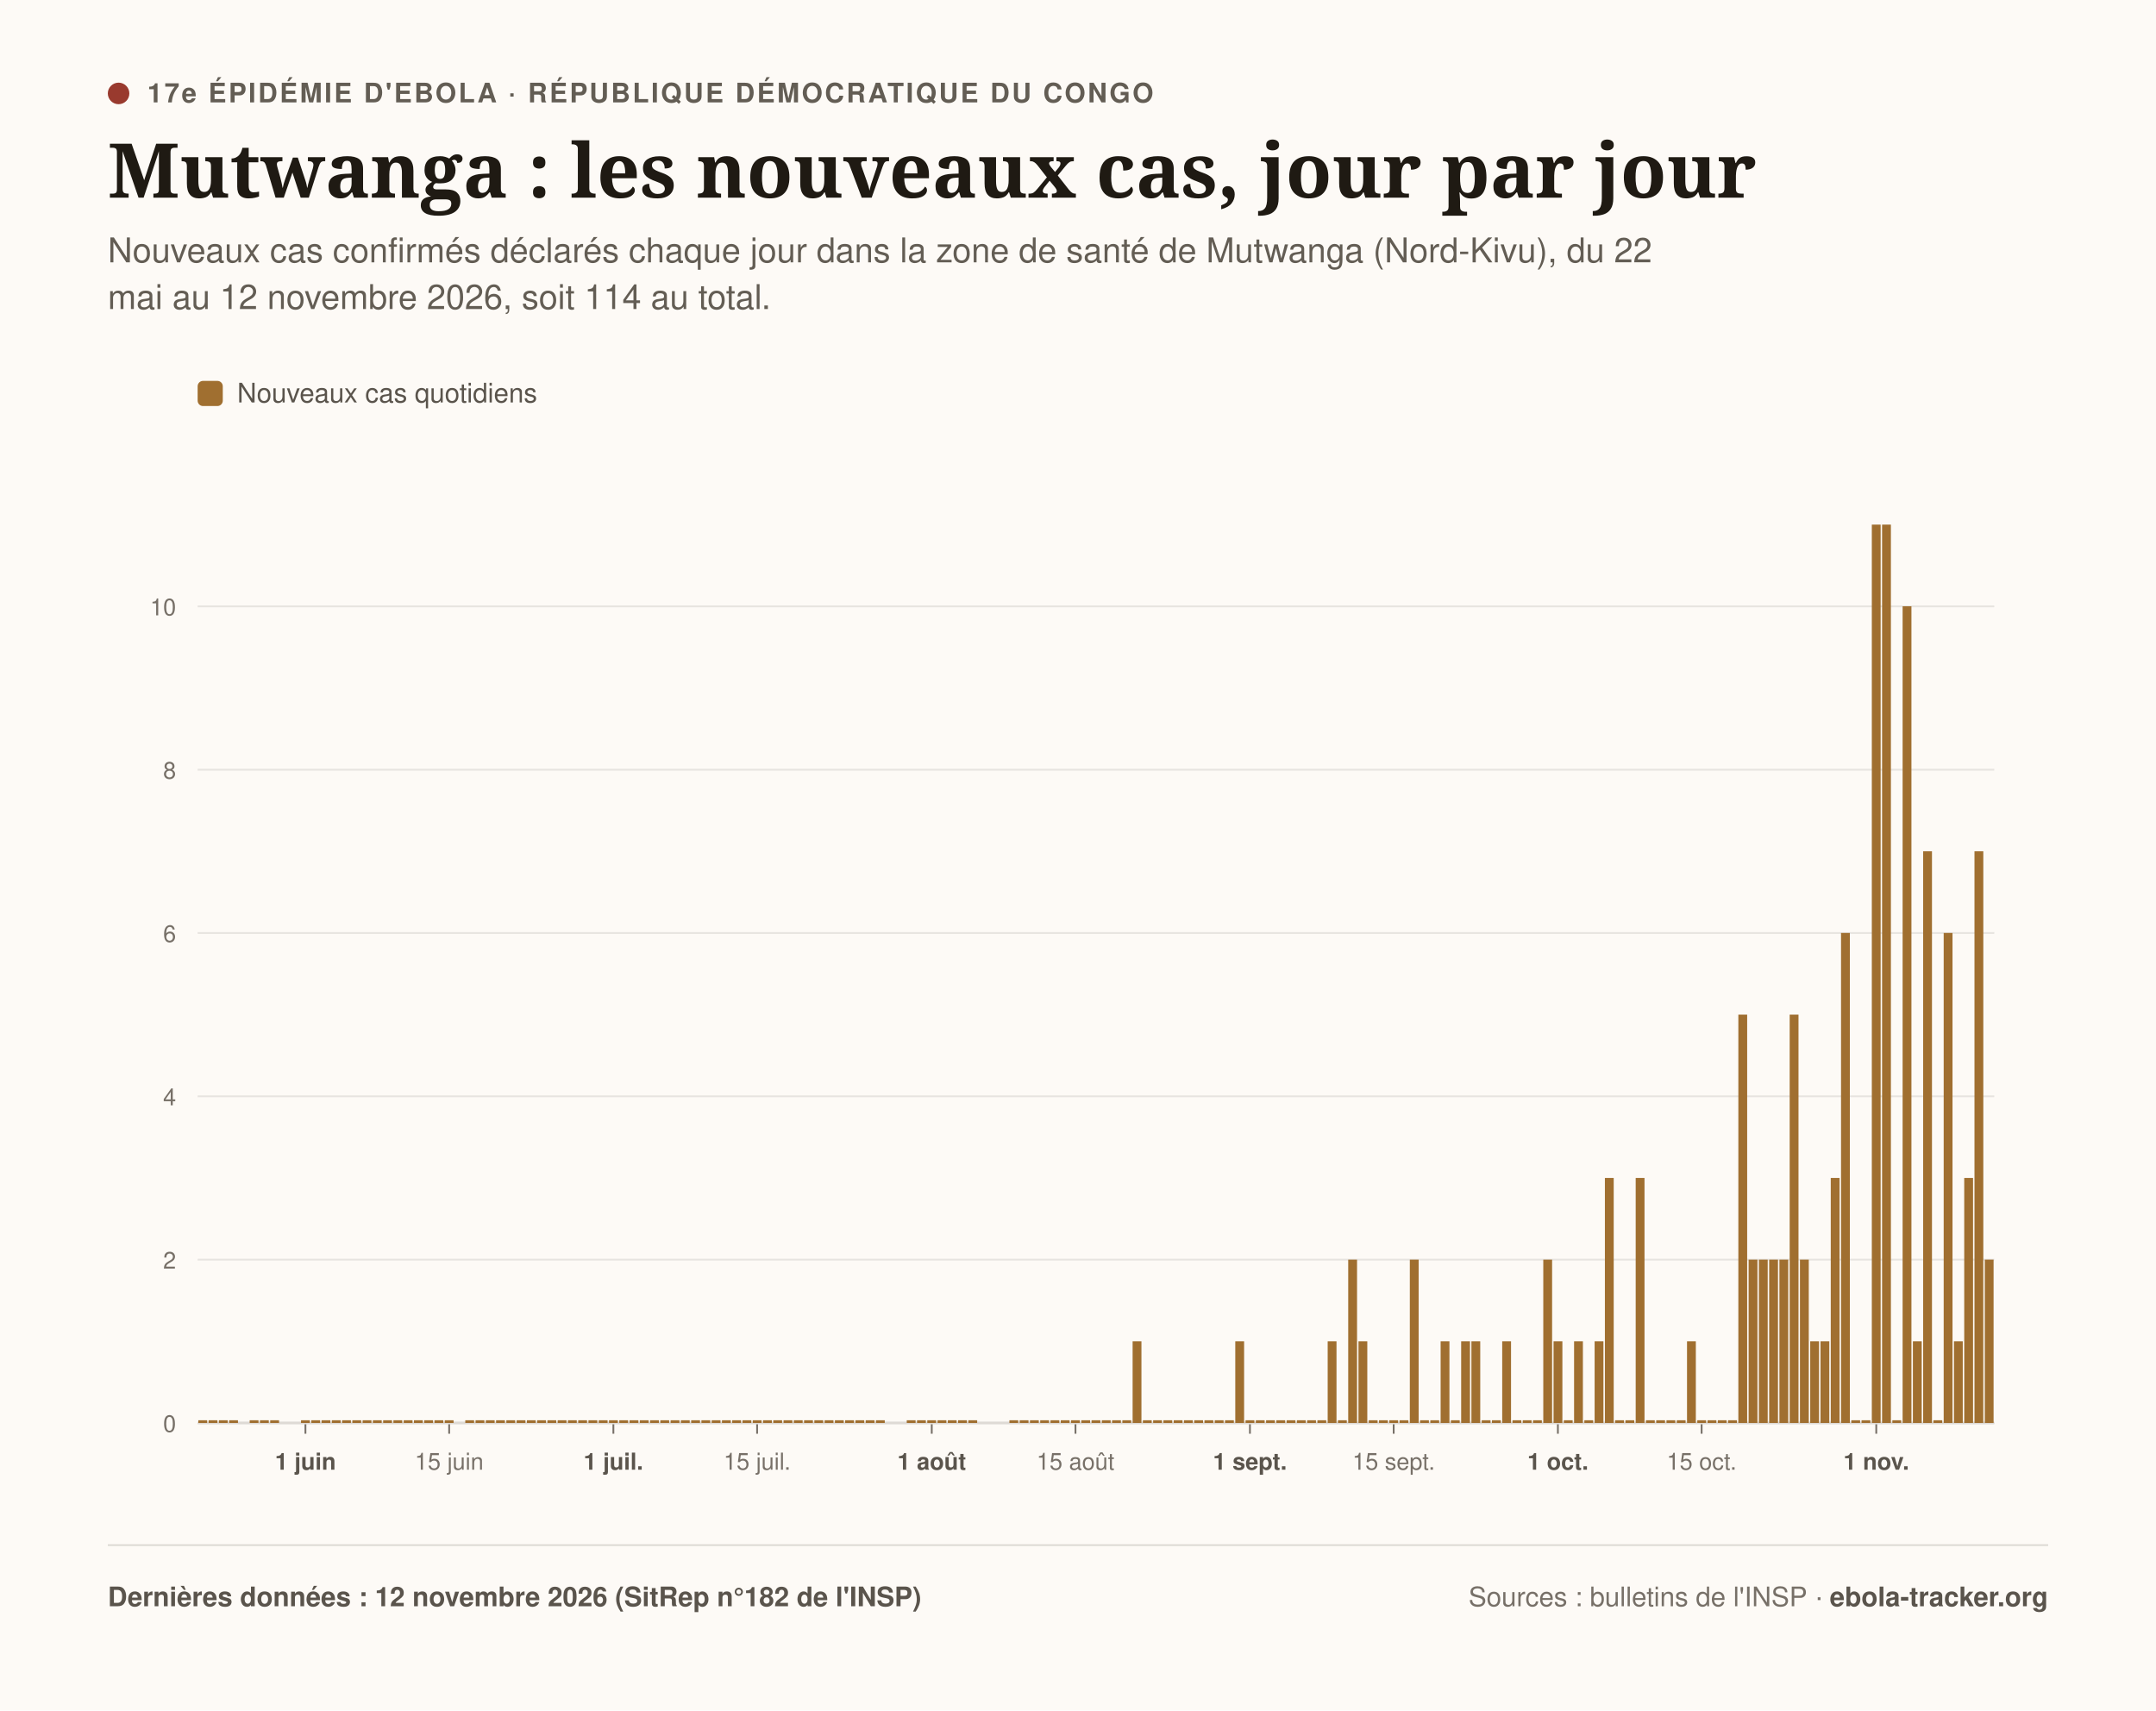
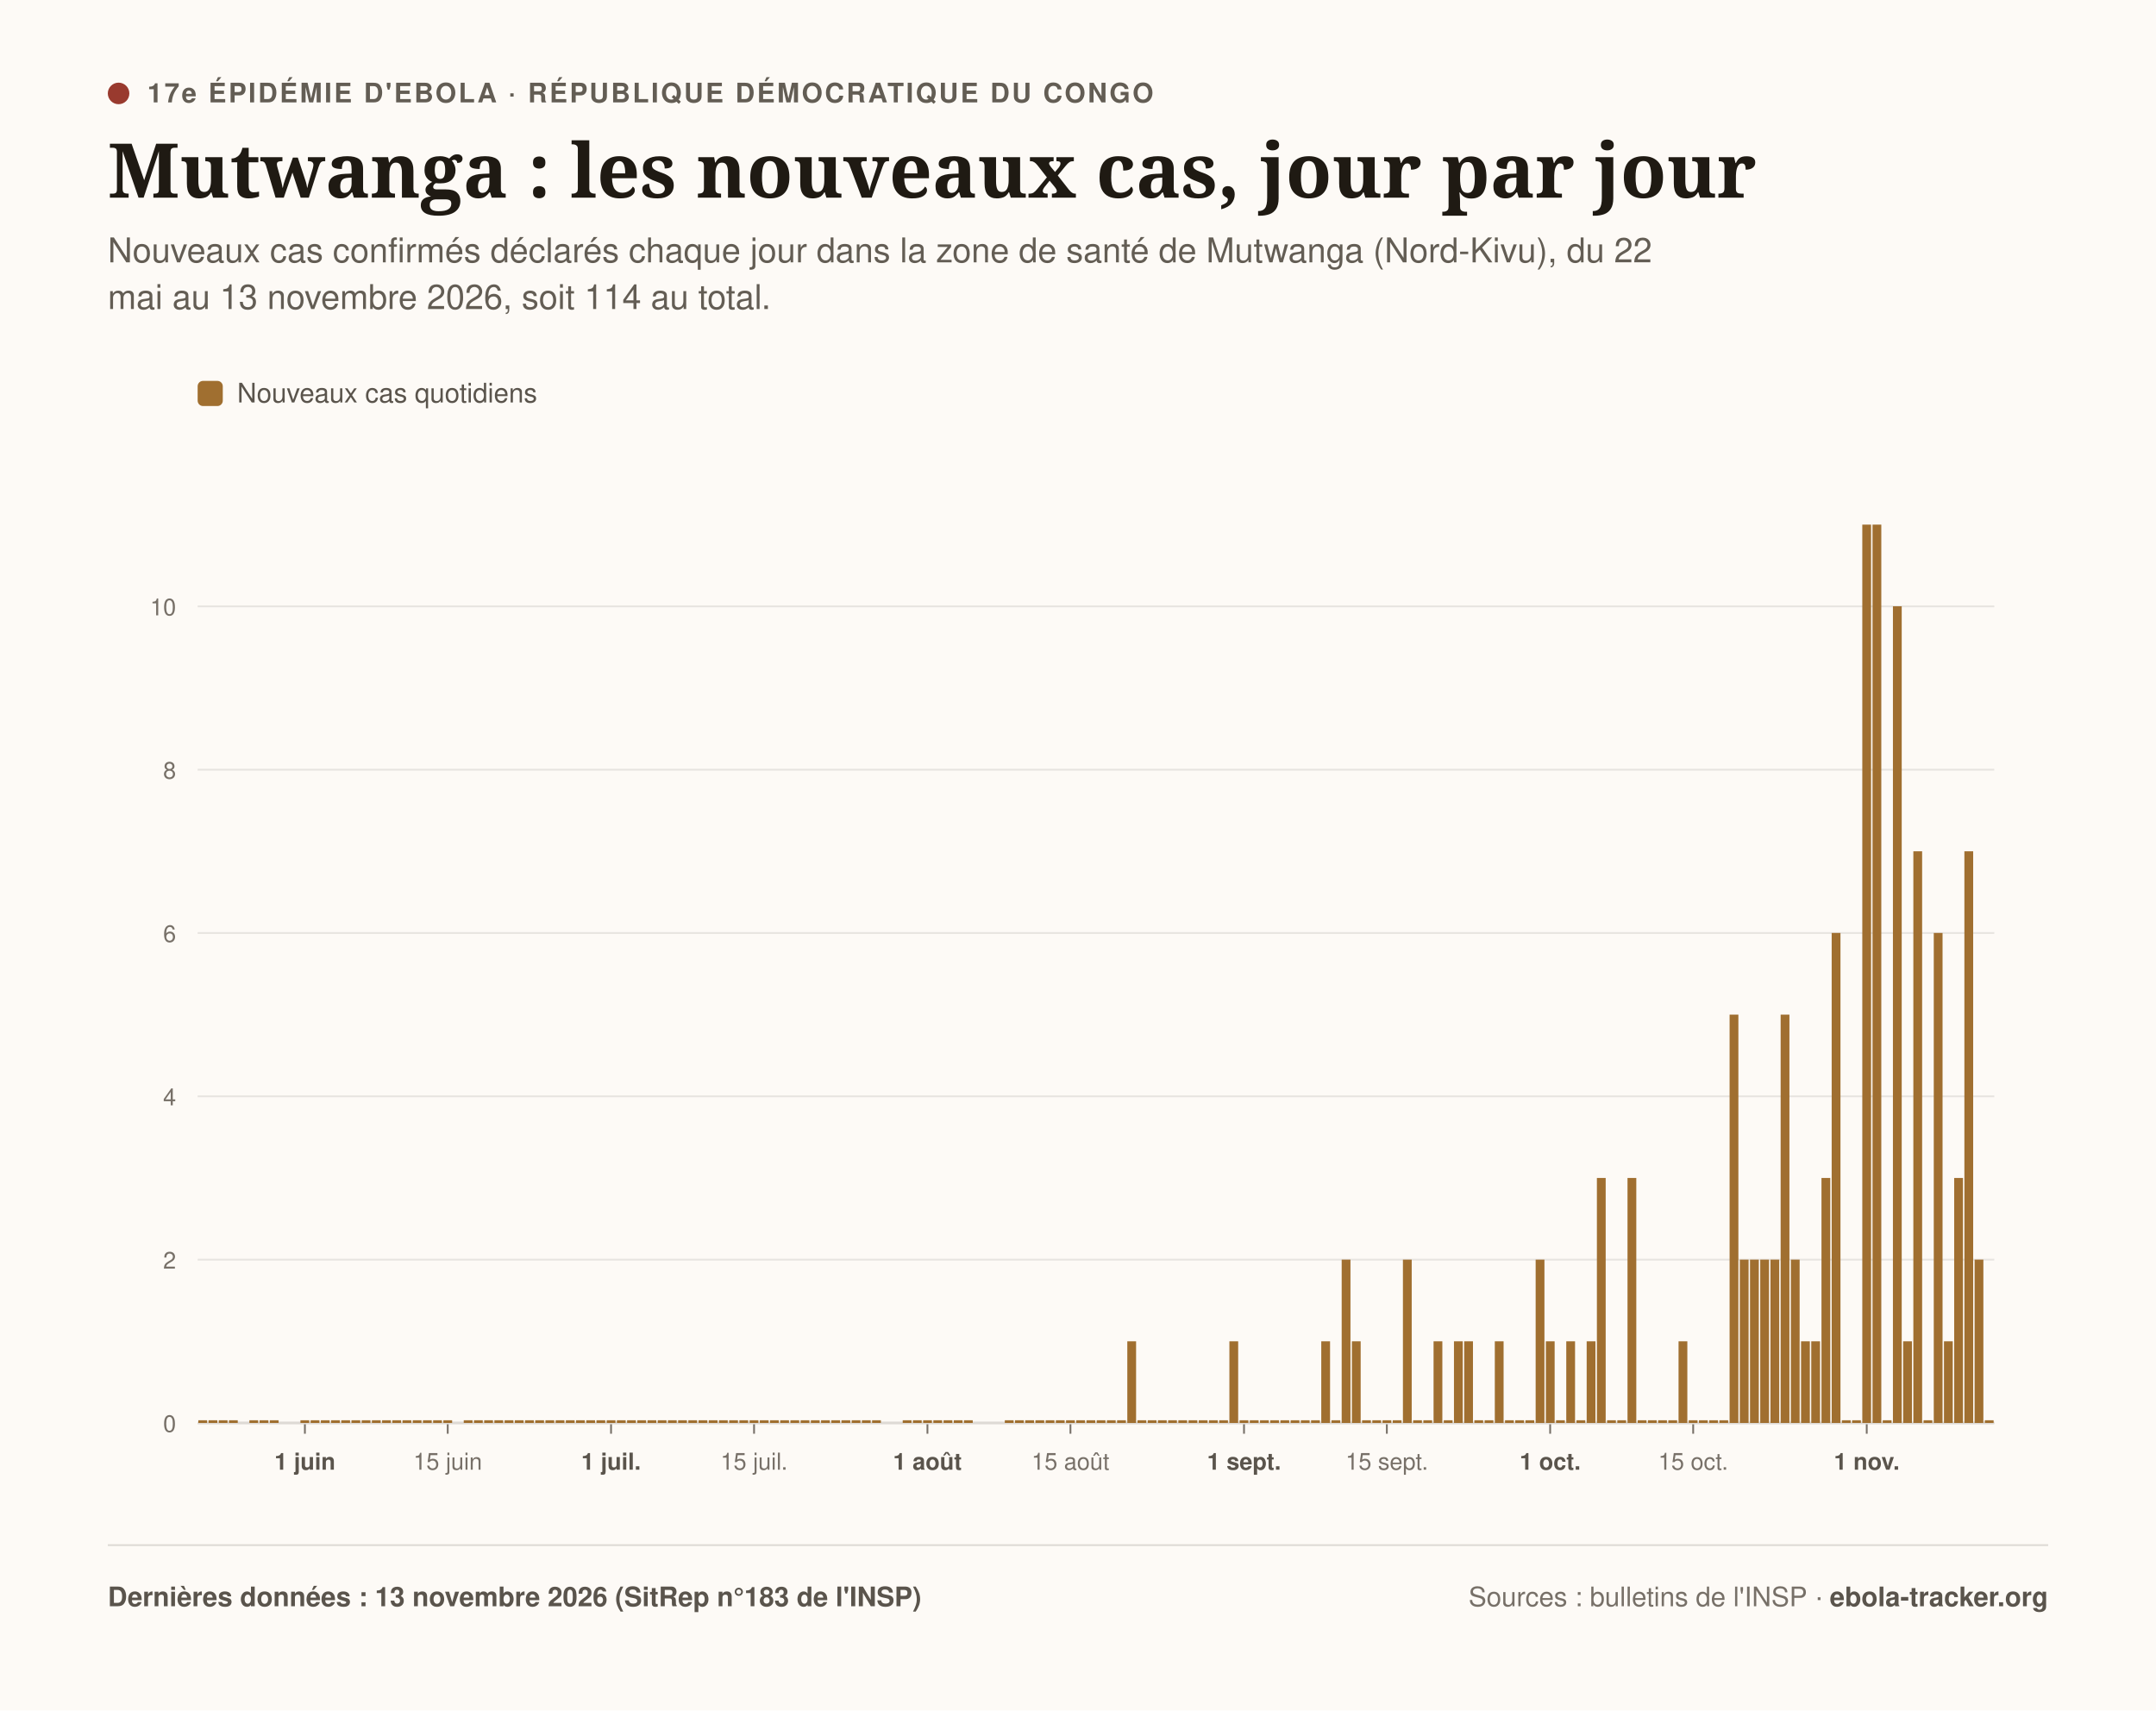
- <svg xmlns="http://www.w3.org/2000/svg" viewBox="0 0 1200 952" role="img" aria-label="Mutwanga : les nouveaux cas, jour par jour. Nouveaux cas confirmés déclarés chaque jour dans la zone de santé de Mutwanga (Nord-Kivu), du 22 mai au 12 novembre 2026, soit 114 au total.">
+ <svg xmlns="http://www.w3.org/2000/svg" viewBox="0 0 1200 952" role="img" aria-label="Mutwanga : les nouveaux cas, jour par jour. Nouveaux cas confirmés déclarés chaque jour dans la zone de santé de Mutwanga (Nord-Kivu), du 22 mai au 13 novembre 2026, soit 114 au total.">
  <rect width="1200" height="952" fill="#FDFAF6" />
  <circle cx="66" cy="52" r="6" fill="#993A2E" />
  <text x="82.0" y="57.0" font-family="'Public Sans',Helvetica,Arial,sans-serif" font-size="15" font-weight="700" fill="#635D54" text-anchor="start" letter-spacing=".08em">17e ÉPIDÉMIE D'EBOLA · RÉPUBLIQUE DÉMOCRATIQUE DU CONGO</text>
  <text x="60.0" y="110.0" font-family="'Source Serif 4',Georgia,serif" font-size="42" font-weight="600" fill="#1F1A13" text-anchor="start">Mutwanga : les nouveaux cas, jour par jour</text>
  <text x="60.0" y="146.0" font-family="'Public Sans',Helvetica,Arial,sans-serif" font-size="19" font-weight="400" fill="#635D54" text-anchor="start">Nouveaux cas confirmés déclarés chaque jour dans la zone de santé de Mutwanga (Nord-Kivu), du 22</text>
-   <text x="60.0" y="172.0" font-family="'Public Sans',Helvetica,Arial,sans-serif" font-size="19" font-weight="400" fill="#635D54" text-anchor="start">mai au 12 novembre 2026, soit 114 au total.</text>
+   <text x="60.0" y="172.0" font-family="'Public Sans',Helvetica,Arial,sans-serif" font-size="19" font-weight="400" fill="#635D54" text-anchor="start">mai au 13 novembre 2026, soit 114 au total.</text>
  <rect x="110" y="212" width="14" height="14" rx="3" fill="#A06F30" />
  <text x="132.0" y="224.0" font-family="'Public Sans',Helvetica,Arial,sans-serif" font-size="15" font-weight="400" fill="#5A544C" text-anchor="start">Nouveaux cas quotidiens</text>
  <line x1="110" x2="1110" y1="792.0" y2="792.0" stroke="#E7E4E0" />
  <text x="98.0" y="797.0" font-family="'Public Sans',Helvetica,Arial,sans-serif" font-size="13" font-weight="400" fill="#777068" text-anchor="end">0</text>
  <line x1="110" x2="1110" y1="701.1" y2="701.1" stroke="#E7E4E0" />
  <text x="98.0" y="706.1" font-family="'Public Sans',Helvetica,Arial,sans-serif" font-size="13" font-weight="400" fill="#777068" text-anchor="end">2</text>
  <line x1="110" x2="1110" y1="610.2" y2="610.2" stroke="#E7E4E0" />
  <text x="98.0" y="615.2" font-family="'Public Sans',Helvetica,Arial,sans-serif" font-size="13" font-weight="400" fill="#777068" text-anchor="end">4</text>
  <line x1="110" x2="1110" y1="519.3" y2="519.3" stroke="#E7E4E0" />
  <text x="98.0" y="524.3" font-family="'Public Sans',Helvetica,Arial,sans-serif" font-size="13" font-weight="400" fill="#777068" text-anchor="end">6</text>
  <line x1="110" x2="1110" y1="428.4" y2="428.4" stroke="#E7E4E0" />
  <text x="98.0" y="433.4" font-family="'Public Sans',Helvetica,Arial,sans-serif" font-size="13" font-weight="400" fill="#777068" text-anchor="end">8</text>
  <line x1="110" x2="1110" y1="337.5" y2="337.5" stroke="#E7E4E0" />
  <text x="98.0" y="342.5" font-family="'Public Sans',Helvetica,Arial,sans-serif" font-size="13" font-weight="400" fill="#777068" text-anchor="end">10</text>
-   <line x1="170.0" x2="170.0" y1="792" y2="798" stroke="#777068" />
-   <text x="170.0" y="818.0" font-family="'Public Sans',Helvetica,Arial,sans-serif" font-size="13" font-weight="600" fill="#5A544C" text-anchor="middle">1 juin</text>
-   <line x1="250.0" x2="250.0" y1="792" y2="798" stroke="#777068" />
-   <text x="250.0" y="818.0" font-family="'Public Sans',Helvetica,Arial,sans-serif" font-size="13" font-weight="400" fill="#777068" text-anchor="middle">15 juin</text>
-   <line x1="341.4" x2="341.4" y1="792" y2="798" stroke="#777068" />
-   <text x="341.4" y="818.0" font-family="'Public Sans',Helvetica,Arial,sans-serif" font-size="13" font-weight="600" fill="#5A544C" text-anchor="middle">1 juil.</text>
-   <line x1="421.4" x2="421.4" y1="792" y2="798" stroke="#777068" />
-   <text x="421.4" y="818.0" font-family="'Public Sans',Helvetica,Arial,sans-serif" font-size="13" font-weight="400" fill="#777068" text-anchor="middle">15 juil.</text>
-   <line x1="518.6" x2="518.6" y1="792" y2="798" stroke="#777068" />
-   <text x="518.6" y="818.0" font-family="'Public Sans',Helvetica,Arial,sans-serif" font-size="13" font-weight="600" fill="#5A544C" text-anchor="middle">1 août</text>
-   <line x1="598.6" x2="598.6" y1="792" y2="798" stroke="#777068" />
-   <text x="598.6" y="818.0" font-family="'Public Sans',Helvetica,Arial,sans-serif" font-size="13" font-weight="400" fill="#777068" text-anchor="middle">15 août</text>
-   <line x1="695.7" x2="695.7" y1="792" y2="798" stroke="#777068" />
-   <text x="695.7" y="818.0" font-family="'Public Sans',Helvetica,Arial,sans-serif" font-size="13" font-weight="600" fill="#5A544C" text-anchor="middle">1 sept.</text>
-   <line x1="775.7" x2="775.7" y1="792" y2="798" stroke="#777068" />
-   <text x="775.7" y="818.0" font-family="'Public Sans',Helvetica,Arial,sans-serif" font-size="13" font-weight="400" fill="#777068" text-anchor="middle">15 sept.</text>
-   <line x1="867.1" x2="867.1" y1="792" y2="798" stroke="#777068" />
-   <text x="867.1" y="818.0" font-family="'Public Sans',Helvetica,Arial,sans-serif" font-size="13" font-weight="600" fill="#5A544C" text-anchor="middle">1 oct.</text>
-   <line x1="947.1" x2="947.1" y1="792" y2="798" stroke="#777068" />
-   <text x="947.1" y="818.0" font-family="'Public Sans',Helvetica,Arial,sans-serif" font-size="13" font-weight="400" fill="#777068" text-anchor="middle">15 oct.</text>
-   <line x1="1044.3" x2="1044.3" y1="792" y2="798" stroke="#777068" />
-   <text x="1044.3" y="818.0" font-family="'Public Sans',Helvetica,Arial,sans-serif" font-size="13" font-weight="600" fill="#5A544C" text-anchor="middle">1 nov.</text>
+   <line x1="169.7" x2="169.7" y1="792" y2="798" stroke="#777068" />
+   <text x="169.7" y="818.0" font-family="'Public Sans',Helvetica,Arial,sans-serif" font-size="13" font-weight="600" fill="#5A544C" text-anchor="middle">1 juin</text>
+   <line x1="249.2" x2="249.2" y1="792" y2="798" stroke="#777068" />
+   <text x="249.2" y="818.0" font-family="'Public Sans',Helvetica,Arial,sans-serif" font-size="13" font-weight="400" fill="#777068" text-anchor="middle">15 juin</text>
+   <line x1="340.1" x2="340.1" y1="792" y2="798" stroke="#777068" />
+   <text x="340.1" y="818.0" font-family="'Public Sans',Helvetica,Arial,sans-serif" font-size="13" font-weight="600" fill="#5A544C" text-anchor="middle">1 juil.</text>
+   <line x1="419.7" x2="419.7" y1="792" y2="798" stroke="#777068" />
+   <text x="419.7" y="818.0" font-family="'Public Sans',Helvetica,Arial,sans-serif" font-size="13" font-weight="400" fill="#777068" text-anchor="middle">15 juil.</text>
+   <line x1="516.2" x2="516.2" y1="792" y2="798" stroke="#777068" />
+   <text x="516.2" y="818.0" font-family="'Public Sans',Helvetica,Arial,sans-serif" font-size="13" font-weight="600" fill="#5A544C" text-anchor="middle">1 août</text>
+   <line x1="595.8" x2="595.8" y1="792" y2="798" stroke="#777068" />
+   <text x="595.8" y="818.0" font-family="'Public Sans',Helvetica,Arial,sans-serif" font-size="13" font-weight="400" fill="#777068" text-anchor="middle">15 août</text>
+   <line x1="692.4" x2="692.4" y1="792" y2="798" stroke="#777068" />
+   <text x="692.4" y="818.0" font-family="'Public Sans',Helvetica,Arial,sans-serif" font-size="13" font-weight="600" fill="#5A544C" text-anchor="middle">1 sept.</text>
+   <line x1="771.9" x2="771.9" y1="792" y2="798" stroke="#777068" />
+   <text x="771.9" y="818.0" font-family="'Public Sans',Helvetica,Arial,sans-serif" font-size="13" font-weight="400" fill="#777068" text-anchor="middle">15 sept.</text>
+   <line x1="862.8" x2="862.8" y1="792" y2="798" stroke="#777068" />
+   <text x="862.8" y="818.0" font-family="'Public Sans',Helvetica,Arial,sans-serif" font-size="13" font-weight="600" fill="#5A544C" text-anchor="middle">1 oct.</text>
+   <line x1="942.4" x2="942.4" y1="792" y2="798" stroke="#777068" />
+   <text x="942.4" y="818.0" font-family="'Public Sans',Helvetica,Arial,sans-serif" font-size="13" font-weight="400" fill="#777068" text-anchor="middle">15 oct.</text>
+   <line x1="1039.0" x2="1039.0" y1="792" y2="798" stroke="#777068" />
+   <text x="1039.0" y="818.0" font-family="'Public Sans',Helvetica,Arial,sans-serif" font-size="13" font-weight="600" fill="#5A544C" text-anchor="middle">1 nov.</text>
  <line x1="110" x2="1110" y1="792" y2="792" stroke="#DEDAD5" stroke-width="1.5" />
-   <rect x="110.40" y="790.50" width="4.91" height="1.50" fill="#A06F30" />
-   <rect x="116.11" y="790.50" width="4.91" height="1.50" fill="#A06F30" />
-   <rect x="121.83" y="790.50" width="4.91" height="1.50" fill="#A06F30" />
-   <rect x="127.54" y="790.50" width="4.91" height="1.50" fill="#A06F30" />
-   <rect x="138.97" y="790.50" width="4.91" height="1.50" fill="#A06F30" />
-   <rect x="144.69" y="790.50" width="4.91" height="1.50" fill="#A06F30" />
-   <rect x="150.40" y="790.50" width="4.91" height="1.50" fill="#A06F30" />
-   <rect x="167.54" y="790.50" width="4.91" height="1.50" fill="#A06F30" />
-   <rect x="173.26" y="790.50" width="4.91" height="1.50" fill="#A06F30" />
-   <rect x="178.97" y="790.50" width="4.91" height="1.50" fill="#A06F30" />
-   <rect x="184.69" y="790.50" width="4.91" height="1.50" fill="#A06F30" />
-   <rect x="190.40" y="790.50" width="4.91" height="1.50" fill="#A06F30" />
-   <rect x="196.11" y="790.50" width="4.91" height="1.50" fill="#A06F30" />
-   <rect x="201.83" y="790.50" width="4.91" height="1.50" fill="#A06F30" />
-   <rect x="207.54" y="790.50" width="4.91" height="1.50" fill="#A06F30" />
-   <rect x="213.26" y="790.50" width="4.91" height="1.50" fill="#A06F30" />
-   <rect x="218.97" y="790.50" width="4.91" height="1.50" fill="#A06F30" />
-   <rect x="224.69" y="790.50" width="4.91" height="1.50" fill="#A06F30" />
-   <rect x="230.40" y="790.50" width="4.91" height="1.50" fill="#A06F30" />
-   <rect x="236.11" y="790.50" width="4.91" height="1.50" fill="#A06F30" />
-   <rect x="241.83" y="790.50" width="4.91" height="1.50" fill="#A06F30" />
-   <rect x="247.54" y="790.50" width="4.91" height="1.50" fill="#A06F30" />
-   <rect x="258.97" y="790.50" width="4.91" height="1.50" fill="#A06F30" />
-   <rect x="264.69" y="790.50" width="4.91" height="1.50" fill="#A06F30" />
-   <rect x="270.40" y="790.50" width="4.91" height="1.50" fill="#A06F30" />
-   <rect x="276.11" y="790.50" width="4.91" height="1.50" fill="#A06F30" />
-   <rect x="281.83" y="790.50" width="4.91" height="1.50" fill="#A06F30" />
-   <rect x="287.54" y="790.50" width="4.91" height="1.50" fill="#A06F30" />
-   <rect x="293.26" y="790.50" width="4.91" height="1.50" fill="#A06F30" />
-   <rect x="298.97" y="790.50" width="4.91" height="1.50" fill="#A06F30" />
-   <rect x="304.69" y="790.50" width="4.91" height="1.50" fill="#A06F30" />
-   <rect x="310.40" y="790.50" width="4.91" height="1.50" fill="#A06F30" />
-   <rect x="316.11" y="790.50" width="4.91" height="1.50" fill="#A06F30" />
-   <rect x="321.83" y="790.50" width="4.91" height="1.50" fill="#A06F30" />
-   <rect x="327.54" y="790.50" width="4.91" height="1.50" fill="#A06F30" />
-   <rect x="333.26" y="790.50" width="4.91" height="1.50" fill="#A06F30" />
-   <rect x="338.97" y="790.50" width="4.91" height="1.50" fill="#A06F30" />
-   <rect x="344.69" y="790.50" width="4.91" height="1.50" fill="#A06F30" />
-   <rect x="350.40" y="790.50" width="4.91" height="1.50" fill="#A06F30" />
-   <rect x="356.11" y="790.50" width="4.91" height="1.50" fill="#A06F30" />
-   <rect x="361.83" y="790.50" width="4.91" height="1.50" fill="#A06F30" />
-   <rect x="367.54" y="790.50" width="4.91" height="1.50" fill="#A06F30" />
-   <rect x="373.26" y="790.50" width="4.91" height="1.50" fill="#A06F30" />
-   <rect x="378.97" y="790.50" width="4.91" height="1.50" fill="#A06F30" />
-   <rect x="384.69" y="790.50" width="4.91" height="1.50" fill="#A06F30" />
-   <rect x="390.40" y="790.50" width="4.91" height="1.50" fill="#A06F30" />
-   <rect x="396.11" y="790.50" width="4.91" height="1.50" fill="#A06F30" />
-   <rect x="401.83" y="790.50" width="4.91" height="1.50" fill="#A06F30" />
-   <rect x="407.54" y="790.50" width="4.91" height="1.50" fill="#A06F30" />
-   <rect x="413.26" y="790.50" width="4.91" height="1.50" fill="#A06F30" />
-   <rect x="418.97" y="790.50" width="4.91" height="1.50" fill="#A06F30" />
-   <rect x="424.69" y="790.50" width="4.91" height="1.50" fill="#A06F30" />
-   <rect x="430.40" y="790.50" width="4.91" height="1.50" fill="#A06F30" />
-   <rect x="436.11" y="790.50" width="4.91" height="1.50" fill="#A06F30" />
-   <rect x="441.83" y="790.50" width="4.91" height="1.50" fill="#A06F30" />
-   <rect x="447.54" y="790.50" width="4.91" height="1.50" fill="#A06F30" />
-   <rect x="453.26" y="790.50" width="4.91" height="1.50" fill="#A06F30" />
-   <rect x="458.97" y="790.50" width="4.91" height="1.50" fill="#A06F30" />
-   <rect x="464.69" y="790.50" width="4.91" height="1.50" fill="#A06F30" />
-   <rect x="470.40" y="790.50" width="4.91" height="1.50" fill="#A06F30" />
-   <rect x="476.11" y="790.50" width="4.91" height="1.50" fill="#A06F30" />
-   <rect x="481.83" y="790.50" width="4.91" height="1.50" fill="#A06F30" />
-   <rect x="487.54" y="790.50" width="4.91" height="1.50" fill="#A06F30" />
-   <rect x="504.69" y="790.50" width="4.91" height="1.50" fill="#A06F30" />
-   <rect x="510.40" y="790.50" width="4.91" height="1.50" fill="#A06F30" />
-   <rect x="516.11" y="790.50" width="4.91" height="1.50" fill="#A06F30" />
-   <rect x="521.83" y="790.50" width="4.91" height="1.50" fill="#A06F30" />
-   <rect x="527.54" y="790.50" width="4.91" height="1.50" fill="#A06F30" />
-   <rect x="533.26" y="790.50" width="4.91" height="1.50" fill="#A06F30" />
-   <rect x="538.97" y="790.50" width="4.91" height="1.50" fill="#A06F30" />
-   <rect x="561.83" y="790.50" width="4.91" height="1.50" fill="#A06F30" />
-   <rect x="567.54" y="790.50" width="4.91" height="1.50" fill="#A06F30" />
-   <rect x="573.26" y="790.50" width="4.91" height="1.50" fill="#A06F30" />
-   <rect x="578.97" y="790.50" width="4.91" height="1.50" fill="#A06F30" />
-   <rect x="584.69" y="790.50" width="4.91" height="1.50" fill="#A06F30" />
-   <rect x="590.40" y="790.50" width="4.91" height="1.50" fill="#A06F30" />
-   <rect x="596.11" y="790.50" width="4.91" height="1.50" fill="#A06F30" />
-   <rect x="601.83" y="790.50" width="4.91" height="1.50" fill="#A06F30" />
-   <rect x="607.54" y="790.50" width="4.91" height="1.50" fill="#A06F30" />
-   <rect x="613.26" y="790.50" width="4.91" height="1.50" fill="#A06F30" />
-   <rect x="618.97" y="790.50" width="4.91" height="1.50" fill="#A06F30" />
-   <rect x="624.69" y="790.50" width="4.91" height="1.50" fill="#A06F30" />
-   <rect x="630.40" y="746.55" width="4.91" height="45.45" fill="#A06F30" />
-   <rect x="636.11" y="790.50" width="4.91" height="1.50" fill="#A06F30" />
-   <rect x="641.83" y="790.50" width="4.91" height="1.50" fill="#A06F30" />
-   <rect x="647.54" y="790.50" width="4.91" height="1.50" fill="#A06F30" />
-   <rect x="653.26" y="790.50" width="4.91" height="1.50" fill="#A06F30" />
-   <rect x="658.97" y="790.50" width="4.91" height="1.50" fill="#A06F30" />
-   <rect x="664.69" y="790.50" width="4.91" height="1.50" fill="#A06F30" />
-   <rect x="670.40" y="790.50" width="4.91" height="1.50" fill="#A06F30" />
-   <rect x="676.11" y="790.50" width="4.91" height="1.50" fill="#A06F30" />
-   <rect x="681.83" y="790.50" width="4.91" height="1.50" fill="#A06F30" />
-   <rect x="687.54" y="746.55" width="4.91" height="45.45" fill="#A06F30" />
-   <rect x="693.26" y="790.50" width="4.91" height="1.50" fill="#A06F30" />
-   <rect x="698.97" y="790.50" width="4.91" height="1.50" fill="#A06F30" />
-   <rect x="704.69" y="790.50" width="4.91" height="1.50" fill="#A06F30" />
-   <rect x="710.40" y="790.50" width="4.91" height="1.50" fill="#A06F30" />
-   <rect x="716.11" y="790.50" width="4.91" height="1.50" fill="#A06F30" />
-   <rect x="721.83" y="790.50" width="4.91" height="1.50" fill="#A06F30" />
-   <rect x="727.54" y="790.50" width="4.91" height="1.50" fill="#A06F30" />
-   <rect x="733.26" y="790.50" width="4.91" height="1.50" fill="#A06F30" />
-   <rect x="738.97" y="746.55" width="4.91" height="45.45" fill="#A06F30" />
-   <rect x="744.69" y="790.50" width="4.91" height="1.50" fill="#A06F30" />
-   <rect x="750.40" y="701.09" width="4.91" height="90.91" fill="#A06F30" />
-   <rect x="756.11" y="746.55" width="4.91" height="45.45" fill="#A06F30" />
-   <rect x="761.83" y="790.50" width="4.91" height="1.50" fill="#A06F30" />
-   <rect x="767.54" y="790.50" width="4.91" height="1.50" fill="#A06F30" />
-   <rect x="773.26" y="790.50" width="4.91" height="1.50" fill="#A06F30" />
-   <rect x="778.97" y="790.50" width="4.91" height="1.50" fill="#A06F30" />
-   <rect x="784.69" y="701.09" width="4.91" height="90.91" fill="#A06F30" />
-   <rect x="790.40" y="790.50" width="4.91" height="1.50" fill="#A06F30" />
-   <rect x="796.11" y="790.50" width="4.91" height="1.50" fill="#A06F30" />
-   <rect x="801.83" y="746.55" width="4.91" height="45.45" fill="#A06F30" />
-   <rect x="807.54" y="790.50" width="4.91" height="1.50" fill="#A06F30" />
-   <rect x="813.26" y="746.55" width="4.91" height="45.45" fill="#A06F30" />
-   <rect x="818.97" y="746.55" width="4.91" height="45.45" fill="#A06F30" />
-   <rect x="824.69" y="790.50" width="4.91" height="1.50" fill="#A06F30" />
-   <rect x="830.40" y="790.50" width="4.91" height="1.50" fill="#A06F30" />
-   <rect x="836.11" y="746.55" width="4.91" height="45.45" fill="#A06F30" />
-   <rect x="841.83" y="790.50" width="4.91" height="1.50" fill="#A06F30" />
-   <rect x="847.54" y="790.50" width="4.91" height="1.50" fill="#A06F30" />
-   <rect x="853.26" y="790.50" width="4.91" height="1.50" fill="#A06F30" />
-   <rect x="858.97" y="701.09" width="4.91" height="90.91" fill="#A06F30" />
-   <rect x="864.69" y="746.55" width="4.91" height="45.45" fill="#A06F30" />
-   <rect x="870.40" y="790.50" width="4.91" height="1.50" fill="#A06F30" />
-   <rect x="876.11" y="746.55" width="4.91" height="45.45" fill="#A06F30" />
-   <rect x="881.83" y="790.50" width="4.91" height="1.50" fill="#A06F30" />
-   <rect x="887.54" y="746.55" width="4.91" height="45.45" fill="#A06F30" />
-   <rect x="893.26" y="655.64" width="4.91" height="136.36" fill="#A06F30" />
-   <rect x="898.97" y="790.50" width="4.91" height="1.50" fill="#A06F30" />
-   <rect x="904.69" y="790.50" width="4.91" height="1.50" fill="#A06F30" />
-   <rect x="910.40" y="655.64" width="4.91" height="136.36" fill="#A06F30" />
-   <rect x="916.11" y="790.50" width="4.91" height="1.50" fill="#A06F30" />
-   <rect x="921.83" y="790.50" width="4.91" height="1.50" fill="#A06F30" />
-   <rect x="927.54" y="790.50" width="4.91" height="1.50" fill="#A06F30" />
-   <rect x="933.26" y="790.50" width="4.91" height="1.50" fill="#A06F30" />
-   <rect x="938.97" y="746.55" width="4.91" height="45.45" fill="#A06F30" />
-   <rect x="944.69" y="790.50" width="4.91" height="1.50" fill="#A06F30" />
-   <rect x="950.40" y="790.50" width="4.91" height="1.50" fill="#A06F30" />
-   <rect x="956.11" y="790.50" width="4.91" height="1.50" fill="#A06F30" />
-   <rect x="961.83" y="790.50" width="4.91" height="1.50" fill="#A06F30" />
-   <rect x="967.54" y="564.73" width="4.91" height="227.27" fill="#A06F30" />
-   <rect x="973.26" y="701.09" width="4.91" height="90.91" fill="#A06F30" />
-   <rect x="978.97" y="701.09" width="4.91" height="90.91" fill="#A06F30" />
-   <rect x="984.69" y="701.09" width="4.91" height="90.91" fill="#A06F30" />
-   <rect x="990.40" y="701.09" width="4.91" height="90.91" fill="#A06F30" />
-   <rect x="996.11" y="564.73" width="4.91" height="227.27" fill="#A06F30" />
-   <rect x="1001.83" y="701.09" width="4.91" height="90.91" fill="#A06F30" />
-   <rect x="1007.54" y="746.55" width="4.91" height="45.45" fill="#A06F30" />
-   <rect x="1013.26" y="746.55" width="4.91" height="45.45" fill="#A06F30" />
-   <rect x="1018.97" y="655.64" width="4.91" height="136.36" fill="#A06F30" />
-   <rect x="1024.69" y="519.27" width="4.91" height="272.73" fill="#A06F30" />
-   <rect x="1030.40" y="790.50" width="4.91" height="1.50" fill="#A06F30" />
-   <rect x="1036.11" y="790.50" width="4.91" height="1.50" fill="#A06F30" />
-   <rect x="1041.83" y="292.00" width="4.91" height="500.00" fill="#A06F30" />
-   <rect x="1047.54" y="292.00" width="4.91" height="500.00" fill="#A06F30" />
-   <rect x="1053.26" y="790.50" width="4.91" height="1.50" fill="#A06F30" />
-   <rect x="1058.97" y="337.45" width="4.91" height="454.55" fill="#A06F30" />
-   <rect x="1064.69" y="746.55" width="4.91" height="45.45" fill="#A06F30" />
-   <rect x="1070.40" y="473.82" width="4.91" height="318.18" fill="#A06F30" />
-   <rect x="1076.11" y="790.50" width="4.91" height="1.50" fill="#A06F30" />
-   <rect x="1081.83" y="519.27" width="4.91" height="272.73" fill="#A06F30" />
-   <rect x="1087.54" y="746.55" width="4.91" height="45.45" fill="#A06F30" />
-   <rect x="1093.26" y="655.64" width="4.91" height="136.36" fill="#A06F30" />
-   <rect x="1098.97" y="473.82" width="4.91" height="318.18" fill="#A06F30" />
-   <rect x="1104.69" y="701.09" width="4.91" height="90.91" fill="#A06F30" />
+   <rect x="110.40" y="790.50" width="4.89" height="1.50" fill="#A06F30" />
+   <rect x="116.08" y="790.50" width="4.89" height="1.50" fill="#A06F30" />
+   <rect x="121.76" y="790.50" width="4.89" height="1.50" fill="#A06F30" />
+   <rect x="127.44" y="790.50" width="4.89" height="1.50" fill="#A06F30" />
+   <rect x="138.81" y="790.50" width="4.89" height="1.50" fill="#A06F30" />
+   <rect x="144.49" y="790.50" width="4.89" height="1.50" fill="#A06F30" />
+   <rect x="150.17" y="790.50" width="4.89" height="1.50" fill="#A06F30" />
+   <rect x="167.22" y="790.50" width="4.89" height="1.50" fill="#A06F30" />
+   <rect x="172.90" y="790.50" width="4.89" height="1.50" fill="#A06F30" />
+   <rect x="178.58" y="790.50" width="4.89" height="1.50" fill="#A06F30" />
+   <rect x="184.26" y="790.50" width="4.89" height="1.50" fill="#A06F30" />
+   <rect x="189.94" y="790.50" width="4.89" height="1.50" fill="#A06F30" />
+   <rect x="195.62" y="790.50" width="4.89" height="1.50" fill="#A06F30" />
+   <rect x="201.31" y="790.50" width="4.89" height="1.50" fill="#A06F30" />
+   <rect x="206.99" y="790.50" width="4.89" height="1.50" fill="#A06F30" />
+   <rect x="212.67" y="790.50" width="4.89" height="1.50" fill="#A06F30" />
+   <rect x="218.35" y="790.50" width="4.89" height="1.50" fill="#A06F30" />
+   <rect x="224.03" y="790.50" width="4.89" height="1.50" fill="#A06F30" />
+   <rect x="229.72" y="790.50" width="4.89" height="1.50" fill="#A06F30" />
+   <rect x="235.40" y="790.50" width="4.89" height="1.50" fill="#A06F30" />
+   <rect x="241.08" y="790.50" width="4.89" height="1.50" fill="#A06F30" />
+   <rect x="246.76" y="790.50" width="4.89" height="1.50" fill="#A06F30" />
+   <rect x="258.12" y="790.50" width="4.89" height="1.50" fill="#A06F30" />
+   <rect x="263.81" y="790.50" width="4.89" height="1.50" fill="#A06F30" />
+   <rect x="269.49" y="790.50" width="4.89" height="1.50" fill="#A06F30" />
+   <rect x="275.17" y="790.50" width="4.89" height="1.50" fill="#A06F30" />
+   <rect x="280.85" y="790.50" width="4.89" height="1.50" fill="#A06F30" />
+   <rect x="286.53" y="790.50" width="4.89" height="1.50" fill="#A06F30" />
+   <rect x="292.22" y="790.50" width="4.89" height="1.50" fill="#A06F30" />
+   <rect x="297.90" y="790.50" width="4.89" height="1.50" fill="#A06F30" />
+   <rect x="303.58" y="790.50" width="4.89" height="1.50" fill="#A06F30" />
+   <rect x="309.26" y="790.50" width="4.89" height="1.50" fill="#A06F30" />
+   <rect x="314.94" y="790.50" width="4.89" height="1.50" fill="#A06F30" />
+   <rect x="320.62" y="790.50" width="4.89" height="1.50" fill="#A06F30" />
+   <rect x="326.31" y="790.50" width="4.89" height="1.50" fill="#A06F30" />
+   <rect x="331.99" y="790.50" width="4.89" height="1.50" fill="#A06F30" />
+   <rect x="337.67" y="790.50" width="4.89" height="1.50" fill="#A06F30" />
+   <rect x="343.35" y="790.50" width="4.89" height="1.50" fill="#A06F30" />
+   <rect x="349.03" y="790.50" width="4.89" height="1.50" fill="#A06F30" />
+   <rect x="354.72" y="790.50" width="4.89" height="1.50" fill="#A06F30" />
+   <rect x="360.40" y="790.50" width="4.89" height="1.50" fill="#A06F30" />
+   <rect x="366.08" y="790.50" width="4.89" height="1.50" fill="#A06F30" />
+   <rect x="371.76" y="790.50" width="4.89" height="1.50" fill="#A06F30" />
+   <rect x="377.44" y="790.50" width="4.89" height="1.50" fill="#A06F30" />
+   <rect x="383.12" y="790.50" width="4.89" height="1.50" fill="#A06F30" />
+   <rect x="388.81" y="790.50" width="4.89" height="1.50" fill="#A06F30" />
+   <rect x="394.49" y="790.50" width="4.89" height="1.50" fill="#A06F30" />
+   <rect x="400.17" y="790.50" width="4.89" height="1.50" fill="#A06F30" />
+   <rect x="405.85" y="790.50" width="4.89" height="1.50" fill="#A06F30" />
+   <rect x="411.53" y="790.50" width="4.89" height="1.50" fill="#A06F30" />
+   <rect x="417.22" y="790.50" width="4.89" height="1.50" fill="#A06F30" />
+   <rect x="422.90" y="790.50" width="4.89" height="1.50" fill="#A06F30" />
+   <rect x="428.58" y="790.50" width="4.89" height="1.50" fill="#A06F30" />
+   <rect x="434.26" y="790.50" width="4.89" height="1.50" fill="#A06F30" />
+   <rect x="439.94" y="790.50" width="4.89" height="1.50" fill="#A06F30" />
+   <rect x="445.62" y="790.50" width="4.89" height="1.50" fill="#A06F30" />
+   <rect x="451.31" y="790.50" width="4.89" height="1.50" fill="#A06F30" />
+   <rect x="456.99" y="790.50" width="4.89" height="1.50" fill="#A06F30" />
+   <rect x="462.67" y="790.50" width="4.89" height="1.50" fill="#A06F30" />
+   <rect x="468.35" y="790.50" width="4.89" height="1.50" fill="#A06F30" />
+   <rect x="474.03" y="790.50" width="4.89" height="1.50" fill="#A06F30" />
+   <rect x="479.72" y="790.50" width="4.89" height="1.50" fill="#A06F30" />
+   <rect x="485.40" y="790.50" width="4.89" height="1.50" fill="#A06F30" />
+   <rect x="502.44" y="790.50" width="4.89" height="1.50" fill="#A06F30" />
+   <rect x="508.12" y="790.50" width="4.89" height="1.50" fill="#A06F30" />
+   <rect x="513.81" y="790.50" width="4.89" height="1.50" fill="#A06F30" />
+   <rect x="519.49" y="790.50" width="4.89" height="1.50" fill="#A06F30" />
+   <rect x="525.17" y="790.50" width="4.89" height="1.50" fill="#A06F30" />
+   <rect x="530.85" y="790.50" width="4.89" height="1.50" fill="#A06F30" />
+   <rect x="536.53" y="790.50" width="4.89" height="1.50" fill="#A06F30" />
+   <rect x="559.26" y="790.50" width="4.89" height="1.50" fill="#A06F30" />
+   <rect x="564.94" y="790.50" width="4.89" height="1.50" fill="#A06F30" />
+   <rect x="570.62" y="790.50" width="4.89" height="1.50" fill="#A06F30" />
+   <rect x="576.31" y="790.50" width="4.89" height="1.50" fill="#A06F30" />
+   <rect x="581.99" y="790.50" width="4.89" height="1.50" fill="#A06F30" />
+   <rect x="587.67" y="790.50" width="4.89" height="1.50" fill="#A06F30" />
+   <rect x="593.35" y="790.50" width="4.89" height="1.50" fill="#A06F30" />
+   <rect x="599.03" y="790.50" width="4.89" height="1.50" fill="#A06F30" />
+   <rect x="604.72" y="790.50" width="4.89" height="1.50" fill="#A06F30" />
+   <rect x="610.40" y="790.50" width="4.89" height="1.50" fill="#A06F30" />
+   <rect x="616.08" y="790.50" width="4.89" height="1.50" fill="#A06F30" />
+   <rect x="621.76" y="790.50" width="4.89" height="1.50" fill="#A06F30" />
+   <rect x="627.44" y="746.55" width="4.89" height="45.45" fill="#A06F30" />
+   <rect x="633.12" y="790.50" width="4.89" height="1.50" fill="#A06F30" />
+   <rect x="638.81" y="790.50" width="4.89" height="1.50" fill="#A06F30" />
+   <rect x="644.49" y="790.50" width="4.89" height="1.50" fill="#A06F30" />
+   <rect x="650.17" y="790.50" width="4.89" height="1.50" fill="#A06F30" />
+   <rect x="655.85" y="790.50" width="4.89" height="1.50" fill="#A06F30" />
+   <rect x="661.53" y="790.50" width="4.89" height="1.50" fill="#A06F30" />
+   <rect x="667.22" y="790.50" width="4.89" height="1.50" fill="#A06F30" />
+   <rect x="672.90" y="790.50" width="4.89" height="1.50" fill="#A06F30" />
+   <rect x="678.58" y="790.50" width="4.89" height="1.50" fill="#A06F30" />
+   <rect x="684.26" y="746.55" width="4.89" height="45.45" fill="#A06F30" />
+   <rect x="689.94" y="790.50" width="4.89" height="1.50" fill="#A06F30" />
+   <rect x="695.62" y="790.50" width="4.89" height="1.50" fill="#A06F30" />
+   <rect x="701.31" y="790.50" width="4.89" height="1.50" fill="#A06F30" />
+   <rect x="706.99" y="790.50" width="4.89" height="1.50" fill="#A06F30" />
+   <rect x="712.67" y="790.50" width="4.89" height="1.50" fill="#A06F30" />
+   <rect x="718.35" y="790.50" width="4.89" height="1.50" fill="#A06F30" />
+   <rect x="724.03" y="790.50" width="4.89" height="1.50" fill="#A06F30" />
+   <rect x="729.72" y="790.50" width="4.89" height="1.50" fill="#A06F30" />
+   <rect x="735.40" y="746.55" width="4.89" height="45.45" fill="#A06F30" />
+   <rect x="741.08" y="790.50" width="4.89" height="1.50" fill="#A06F30" />
+   <rect x="746.76" y="701.09" width="4.89" height="90.91" fill="#A06F30" />
+   <rect x="752.44" y="746.55" width="4.89" height="45.45" fill="#A06F30" />
+   <rect x="758.12" y="790.50" width="4.89" height="1.50" fill="#A06F30" />
+   <rect x="763.81" y="790.50" width="4.89" height="1.50" fill="#A06F30" />
+   <rect x="769.49" y="790.50" width="4.89" height="1.50" fill="#A06F30" />
+   <rect x="775.17" y="790.50" width="4.89" height="1.50" fill="#A06F30" />
+   <rect x="780.85" y="701.09" width="4.89" height="90.91" fill="#A06F30" />
+   <rect x="786.53" y="790.50" width="4.89" height="1.50" fill="#A06F30" />
+   <rect x="792.22" y="790.50" width="4.89" height="1.50" fill="#A06F30" />
+   <rect x="797.90" y="746.55" width="4.89" height="45.45" fill="#A06F30" />
+   <rect x="803.58" y="790.50" width="4.89" height="1.50" fill="#A06F30" />
+   <rect x="809.26" y="746.55" width="4.89" height="45.45" fill="#A06F30" />
+   <rect x="814.94" y="746.55" width="4.89" height="45.45" fill="#A06F30" />
+   <rect x="820.62" y="790.50" width="4.89" height="1.50" fill="#A06F30" />
+   <rect x="826.31" y="790.50" width="4.89" height="1.50" fill="#A06F30" />
+   <rect x="831.99" y="746.55" width="4.89" height="45.45" fill="#A06F30" />
+   <rect x="837.67" y="790.50" width="4.89" height="1.50" fill="#A06F30" />
+   <rect x="843.35" y="790.50" width="4.89" height="1.50" fill="#A06F30" />
+   <rect x="849.03" y="790.50" width="4.89" height="1.50" fill="#A06F30" />
+   <rect x="854.72" y="701.09" width="4.89" height="90.91" fill="#A06F30" />
+   <rect x="860.40" y="746.55" width="4.89" height="45.45" fill="#A06F30" />
+   <rect x="866.08" y="790.50" width="4.89" height="1.50" fill="#A06F30" />
+   <rect x="871.76" y="746.55" width="4.89" height="45.45" fill="#A06F30" />
+   <rect x="877.44" y="790.50" width="4.89" height="1.50" fill="#A06F30" />
+   <rect x="883.12" y="746.55" width="4.89" height="45.45" fill="#A06F30" />
+   <rect x="888.81" y="655.64" width="4.89" height="136.36" fill="#A06F30" />
+   <rect x="894.49" y="790.50" width="4.89" height="1.50" fill="#A06F30" />
+   <rect x="900.17" y="790.50" width="4.89" height="1.50" fill="#A06F30" />
+   <rect x="905.85" y="655.64" width="4.89" height="136.36" fill="#A06F30" />
+   <rect x="911.53" y="790.50" width="4.89" height="1.50" fill="#A06F30" />
+   <rect x="917.22" y="790.50" width="4.89" height="1.50" fill="#A06F30" />
+   <rect x="922.90" y="790.50" width="4.89" height="1.50" fill="#A06F30" />
+   <rect x="928.58" y="790.50" width="4.89" height="1.50" fill="#A06F30" />
+   <rect x="934.26" y="746.55" width="4.89" height="45.45" fill="#A06F30" />
+   <rect x="939.94" y="790.50" width="4.89" height="1.50" fill="#A06F30" />
+   <rect x="945.62" y="790.50" width="4.89" height="1.50" fill="#A06F30" />
+   <rect x="951.31" y="790.50" width="4.89" height="1.50" fill="#A06F30" />
+   <rect x="956.99" y="790.50" width="4.89" height="1.50" fill="#A06F30" />
+   <rect x="962.67" y="564.73" width="4.89" height="227.27" fill="#A06F30" />
+   <rect x="968.35" y="701.09" width="4.89" height="90.91" fill="#A06F30" />
+   <rect x="974.03" y="701.09" width="4.89" height="90.91" fill="#A06F30" />
+   <rect x="979.72" y="701.09" width="4.89" height="90.91" fill="#A06F30" />
+   <rect x="985.40" y="701.09" width="4.89" height="90.91" fill="#A06F30" />
+   <rect x="991.08" y="564.73" width="4.89" height="227.27" fill="#A06F30" />
+   <rect x="996.76" y="701.09" width="4.89" height="90.91" fill="#A06F30" />
+   <rect x="1002.44" y="746.55" width="4.89" height="45.45" fill="#A06F30" />
+   <rect x="1008.12" y="746.55" width="4.89" height="45.45" fill="#A06F30" />
+   <rect x="1013.81" y="655.64" width="4.89" height="136.36" fill="#A06F30" />
+   <rect x="1019.49" y="519.27" width="4.89" height="272.73" fill="#A06F30" />
+   <rect x="1025.17" y="790.50" width="4.89" height="1.50" fill="#A06F30" />
+   <rect x="1030.85" y="790.50" width="4.89" height="1.50" fill="#A06F30" />
+   <rect x="1036.53" y="292.00" width="4.89" height="500.00" fill="#A06F30" />
+   <rect x="1042.22" y="292.00" width="4.89" height="500.00" fill="#A06F30" />
+   <rect x="1047.90" y="790.50" width="4.89" height="1.50" fill="#A06F30" />
+   <rect x="1053.58" y="337.45" width="4.89" height="454.55" fill="#A06F30" />
+   <rect x="1059.26" y="746.55" width="4.89" height="45.45" fill="#A06F30" />
+   <rect x="1064.94" y="473.82" width="4.89" height="318.18" fill="#A06F30" />
+   <rect x="1070.62" y="790.50" width="4.89" height="1.50" fill="#A06F30" />
+   <rect x="1076.31" y="519.27" width="4.89" height="272.73" fill="#A06F30" />
+   <rect x="1081.99" y="746.55" width="4.89" height="45.45" fill="#A06F30" />
+   <rect x="1087.67" y="655.64" width="4.89" height="136.36" fill="#A06F30" />
+   <rect x="1093.35" y="473.82" width="4.89" height="318.18" fill="#A06F30" />
+   <rect x="1099.03" y="701.09" width="4.89" height="90.91" fill="#A06F30" />
+   <rect x="1104.72" y="790.50" width="4.89" height="1.50" fill="#A06F30" />
  <line x1="60" x2="1140" y1="860" y2="860" stroke="#DEDAD5" />
-   <text x="60.0" y="894.0" font-family="'Public Sans',Helvetica,Arial,sans-serif" font-size="15" font-weight="600" fill="#5A544C" text-anchor="start">Dernières données : 12 novembre 2026 (SitRep n°182 de l'INSP)</text>
+   <text x="60.0" y="894.0" font-family="'Public Sans',Helvetica,Arial,sans-serif" font-size="15" font-weight="600" fill="#5A544C" text-anchor="start">Dernières données : 13 novembre 2026 (SitRep n°183 de l'INSP)</text>
  <text x="1140" y="894" text-anchor="end" font-family="'Public Sans',Helvetica,Arial,sans-serif" font-size="15" fill="#777068">Sources : bulletins de l'INSP · <tspan font-weight="700" fill="#5A544C">ebola-tracker.org</tspan>
  </text>
</svg>
